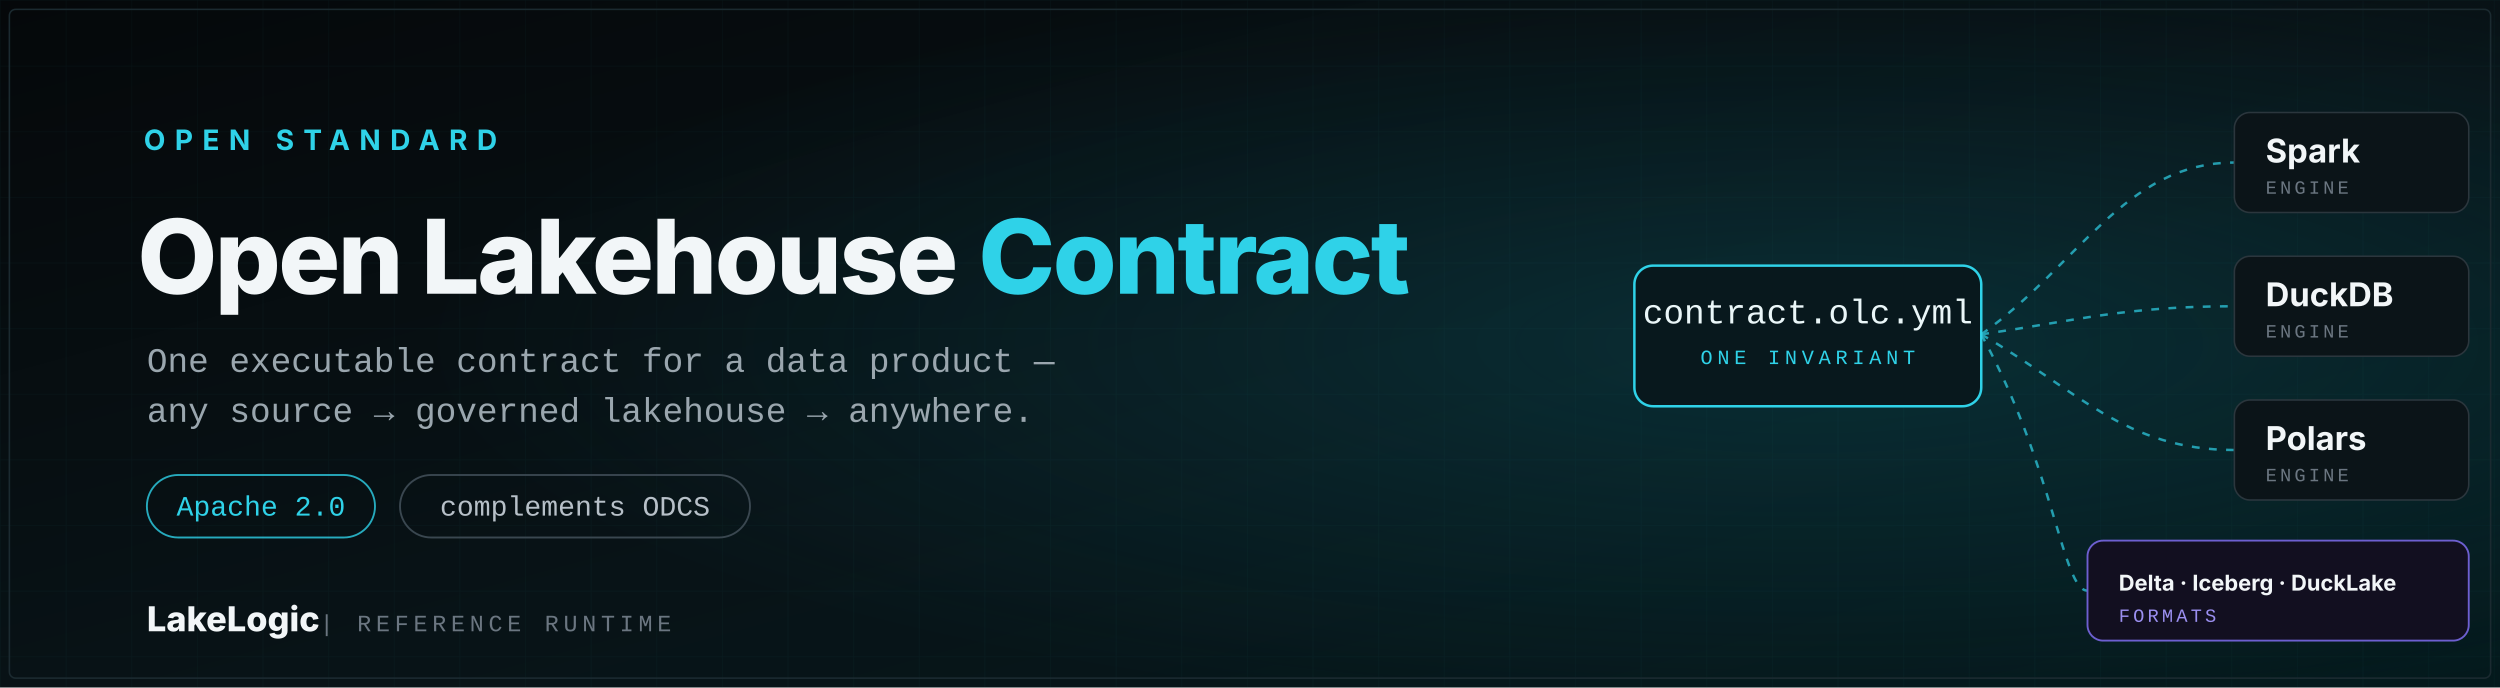
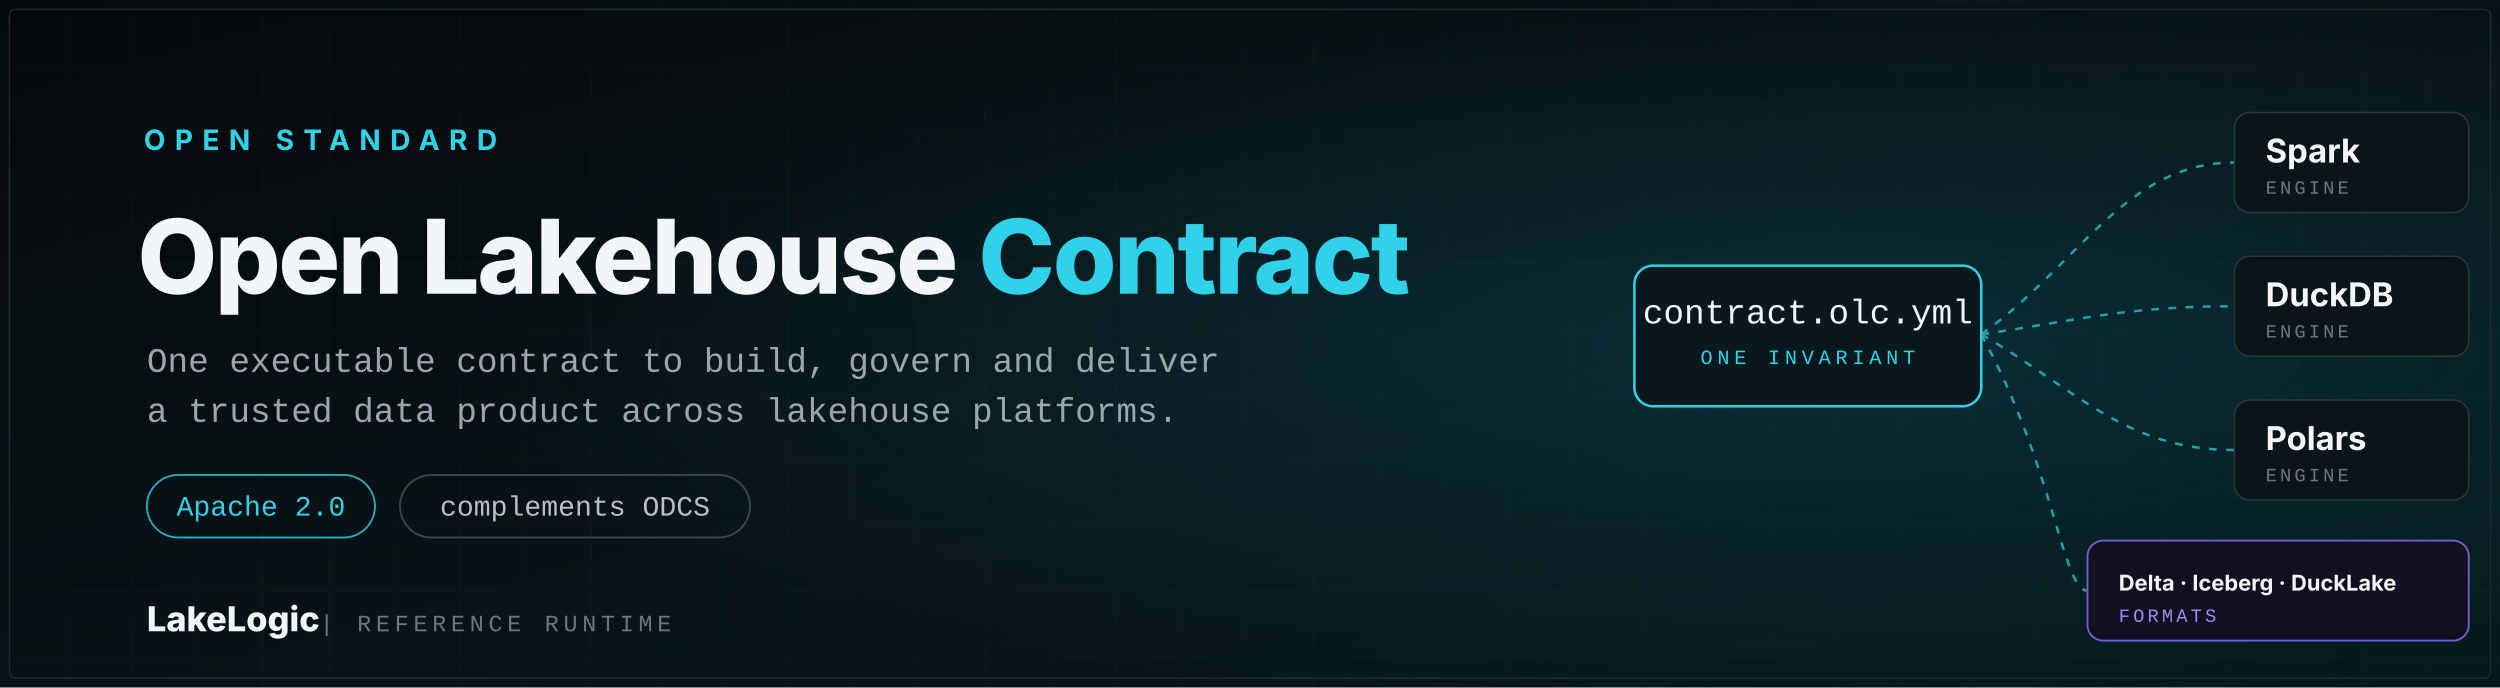
<svg xmlns="http://www.w3.org/2000/svg" viewBox="0 0 1600 440" width="1600" height="440" role="img" aria-label="Open Lakehouse Contract — one contract, executed across Spark, DuckDB, and Polars into Delta, Iceberg, and DuckLake">
  <defs>
    <linearGradient id="bg" x1="0" y1="0" x2="1" y2="1">
      <stop offset="0" stop-color="#05080a" />
      <stop offset="0.55" stop-color="#081317" />
      <stop offset="1" stop-color="#04191c" />
    </linearGradient>
    <radialGradient id="glow" cx="0.72" cy="0.5" r="0.55">
      <stop offset="0" stop-color="#0e6b78" stop-opacity="0.30" />
      <stop offset="1" stop-color="#0e6b78" stop-opacity="0" />
    </radialGradient>
    <pattern id="grid" width="42" height="42" patternUnits="userSpaceOnUse">
      <path d="M42 0H0V42" fill="none" stroke="#2fd2e8" stroke-width="0.6" opacity="0.05" />
    </pattern>
    <style>
      .mono { font-family: ui-monospace, "SF Mono", Menlo, Consolas, "Liberation Mono", monospace; }
      .sans { font-family: Inter, "Segoe UI", system-ui, -apple-system, sans-serif; }
    </style>
  </defs>
  <rect width="1600" height="440" fill="url(#bg)" />
  <rect width="1600" height="440" fill="url(#grid)" />
  <rect width="1600" height="440" fill="url(#glow)" />
  <rect x="6" y="6" width="1588" height="428" rx="4" fill="none" stroke="#1b2a30" stroke-width="1" />
  <text x="92" y="96" class="sans" font-size="18" font-weight="700" letter-spacing="6" fill="#2fd2e8">OPEN STANDARD</text>
  <text x="88" y="188" class="sans" font-size="66" font-weight="800" letter-spacing="-1.5" fill="#f2f6f8">Open Lakehouse <tspan fill="#2fd2e8">Contract</tspan>
  </text>
-   <text x="94" y="238" class="mono" font-size="22" fill="#9aa6ae">One executable contract for a data product —</text>
-   <text x="94" y="270" class="mono" font-size="22" fill="#9aa6ae">any source → governed lakehouse → anywhere.</text>
+   <text x="94" y="238" class="mono" font-size="22" fill="#9aa6ae">One executable contract to build, govern and deliver</text>
+   <text x="94" y="270" class="mono" font-size="22" fill="#9aa6ae">a trusted data product across lakehouse platforms.</text>
  <rect x="94" y="304" width="146" height="40" rx="20" fill="none" stroke="#2fd2e8" stroke-opacity="0.8" stroke-width="1.2" />
  <text x="167" y="330" class="mono" font-size="18" fill="#2fd2e8" text-anchor="middle">Apache 2.0</text>
  <rect x="256" y="304" width="224" height="40" rx="20" fill="none" stroke="#3a4750" stroke-width="1.2" />
  <text x="368" y="330" class="mono" font-size="18" fill="#b7c0c8" text-anchor="middle">complements ODCS</text>
  <text x="94" y="404" class="sans" font-size="22" font-weight="800" fill="#f2f6f8">LakeLogic<tspan class="mono" font-weight="400" font-size="15" letter-spacing="3" fill="#6b7681">   |   REFERENCE RUNTIME</tspan>
  </text>
  <g fill="none" stroke="#2fd2e8" stroke-width="1.6" stroke-dasharray="5 6" opacity="0.7">
    <path d="M1268 214 C1330 170, 1360 104, 1430 104" />
    <path d="M1268 214 C1330 205, 1360 196, 1430 196" />
    <path d="M1268 214 C1330 250, 1360 288, 1430 288" />
    <path d="M1268 214 C1315 300, 1320 378, 1336 378" />
  </g>
  <rect x="1046" y="170" width="222" height="90" rx="12" fill="#08181d" stroke="#2fd2e8" stroke-width="1.6" />
  <text x="1157" y="207" class="mono" font-size="22" fill="#eaf6f8" text-anchor="middle">contract.olc.yml</text>
  <text x="1157" y="233" class="mono" font-size="13" letter-spacing="3" fill="#2fd2e8" text-anchor="middle">ONE INVARIANT</text>
  <g class="sans">
    <rect x="1430" y="72" width="150" height="64" rx="10" fill="#0b1418" stroke="#2b363d" stroke-width="1" />
    <text x="1450" y="104" font-size="21" font-weight="700" fill="#f2f6f8">Spark</text>
    <text x="1450" y="124" class="mono" font-size="12" letter-spacing="2" fill="#6b7681">ENGINE</text>
    <rect x="1430" y="164" width="150" height="64" rx="10" fill="#0b1418" stroke="#2b363d" stroke-width="1" />
    <text x="1450" y="196" font-size="21" font-weight="700" fill="#f2f6f8">DuckDB</text>
    <text x="1450" y="216" class="mono" font-size="12" letter-spacing="2" fill="#6b7681">ENGINE</text>
    <rect x="1430" y="256" width="150" height="64" rx="10" fill="#0b1418" stroke="#2b363d" stroke-width="1" />
    <text x="1450" y="288" font-size="21" font-weight="700" fill="#f2f6f8">Polars</text>
    <text x="1450" y="308" class="mono" font-size="12" letter-spacing="2" fill="#6b7681">ENGINE</text>
  </g>
  <rect x="1336" y="346" width="244" height="64" rx="10" fill="#120f20" stroke="#6d5fd0" stroke-width="1.2" />
  <text x="1356" y="378" class="sans" font-size="14" font-weight="700" fill="#f2f6f8">Delta · Iceberg · DuckLake</text>
  <text x="1356" y="398" class="mono" font-size="12" letter-spacing="2" fill="#9b8ff0">FORMATS</text>
</svg>
